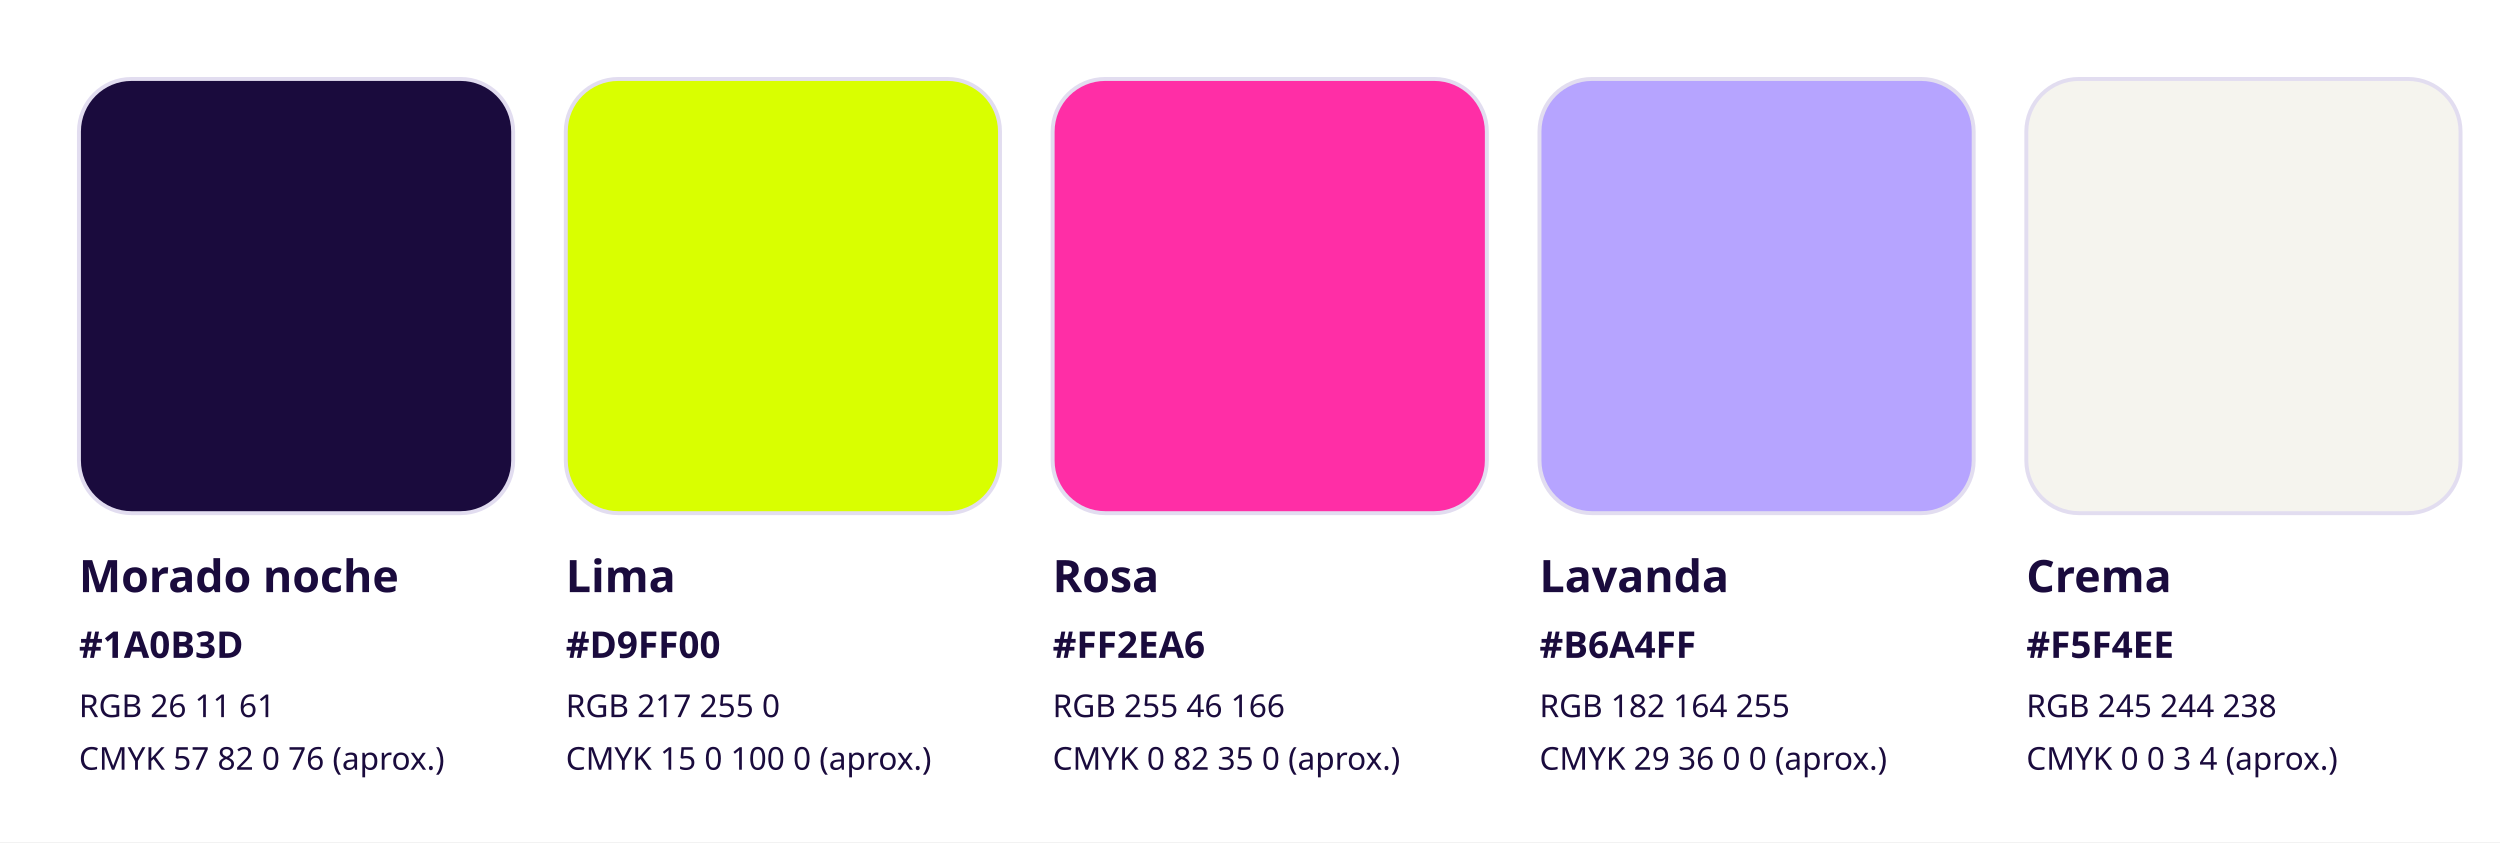
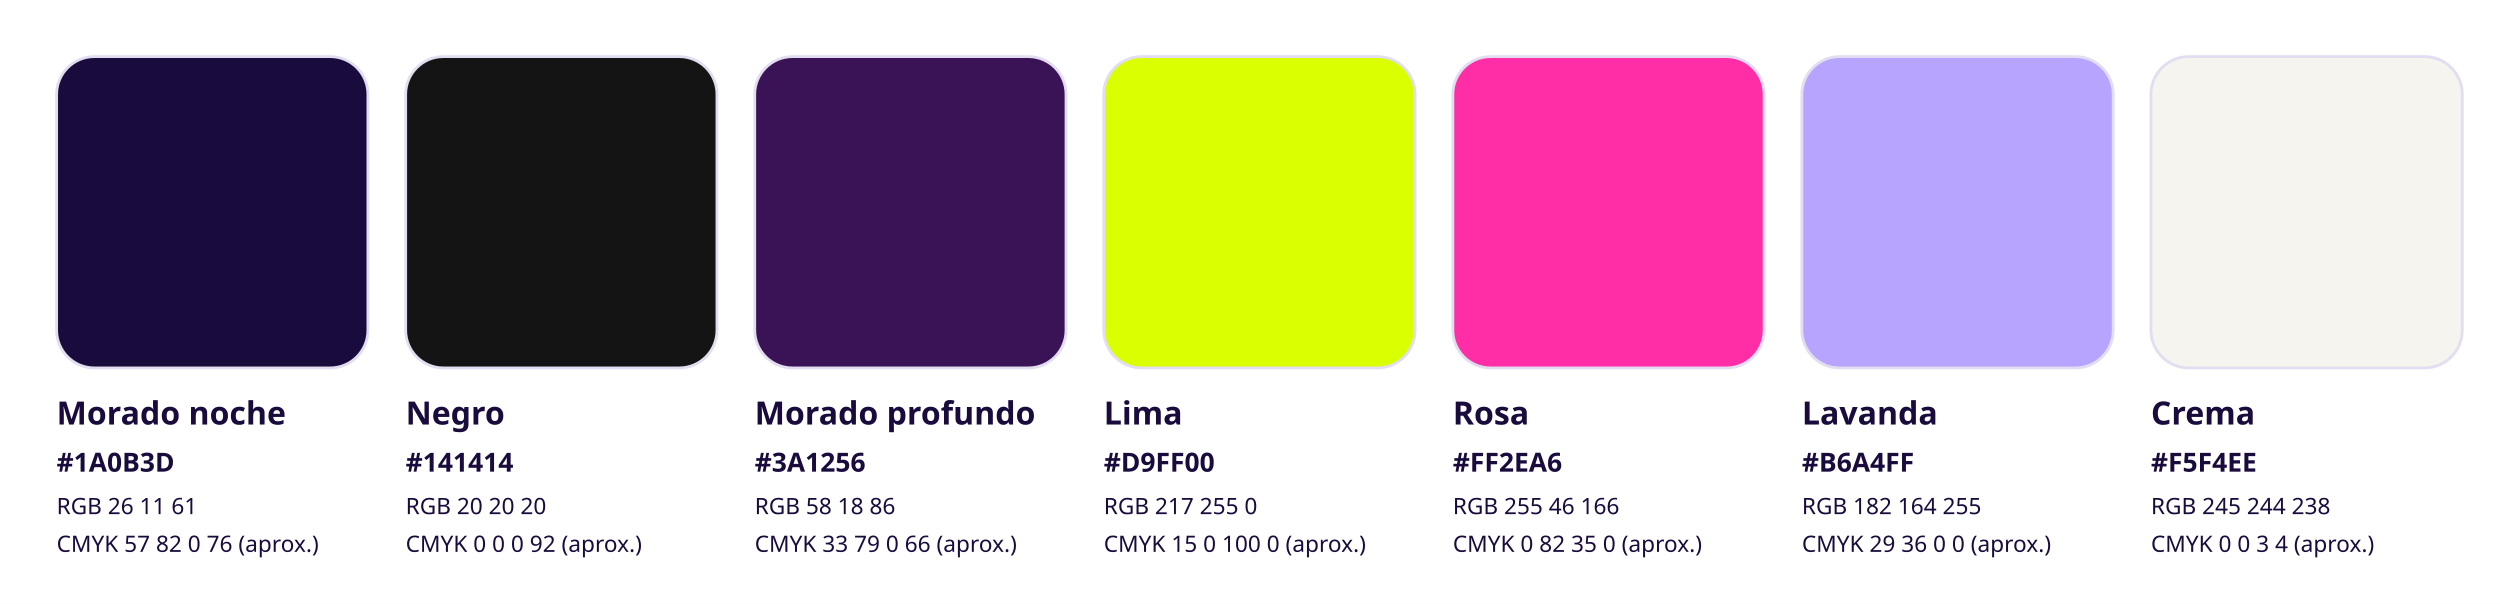
- <svg xmlns="http://www.w3.org/2000/svg" viewBox="0 0 1900 640" width="1900" height="640">
-   <rect width="1900" height="640" fill="#FFFFFF" />
+ <svg xmlns="http://www.w3.org/2000/svg" viewBox="0 0 2650 640" width="2650" height="640">
+   <rect width="2650" height="640" fill="#FFFFFF" />
  <rect x="60" y="60" width="330" height="330" rx="40" fill="#1A0B3D" stroke="#E2DDF0" stroke-width="3" />
  <text x="60" y="450" font-family="Sora" font-weight="700" font-size="34" fill="#1A0B3D">Morado noche</text>
  <text x="60" y="500" font-family="Sora" font-weight="600" font-size="28" fill="#1A0B3D">#1A0B3D</text>
  <text x="60" y="545" font-family="Sora" font-size="24" fill="#1A0B3D">RGB 26 11 61</text>
  <text x="60" y="585" font-family="Sora" font-size="24" fill="#1A0B3D">CMYK 57 82 0 76 (aprox.)</text>
-   <rect x="430" y="60" width="330" height="330" rx="40" fill="#D9FF00" stroke="#E2DDF0" stroke-width="3" />
-   <text x="430" y="450" font-family="Sora" font-weight="700" font-size="34" fill="#1A0B3D">Lima</text>
-   <text x="430" y="500" font-family="Sora" font-weight="600" font-size="28" fill="#1A0B3D">#D9FF00</text>
-   <text x="430" y="545" font-family="Sora" font-size="24" fill="#1A0B3D">RGB 217 255 0</text>
-   <text x="430" y="585" font-family="Sora" font-size="24" fill="#1A0B3D">CMYK 15 0 100 0 (aprox.)</text>
-   <rect x="800" y="60" width="330" height="330" rx="40" fill="#FF2EA6" stroke="#E2DDF0" stroke-width="3" />
-   <text x="800" y="450" font-family="Sora" font-weight="700" font-size="34" fill="#1A0B3D">Rosa</text>
-   <text x="800" y="500" font-family="Sora" font-weight="600" font-size="28" fill="#1A0B3D">#FF2EA6</text>
-   <text x="800" y="545" font-family="Sora" font-size="24" fill="#1A0B3D">RGB 255 46 166</text>
-   <text x="800" y="585" font-family="Sora" font-size="24" fill="#1A0B3D">CMYK 0 82 35 0 (aprox.)</text>
-   <rect x="1170" y="60" width="330" height="330" rx="40" fill="#B6A4FF" stroke="#E2DDF0" stroke-width="3" />
-   <text x="1170" y="450" font-family="Sora" font-weight="700" font-size="34" fill="#1A0B3D">Lavanda</text>
-   <text x="1170" y="500" font-family="Sora" font-weight="600" font-size="28" fill="#1A0B3D">#B6A4FF</text>
-   <text x="1170" y="545" font-family="Sora" font-size="24" fill="#1A0B3D">RGB 182 164 255</text>
-   <text x="1170" y="585" font-family="Sora" font-size="24" fill="#1A0B3D">CMYK 29 36 0 0 (aprox.)</text>
-   <rect x="1540" y="60" width="330" height="330" rx="40" fill="#F5F4EE" stroke="#E2DDF0" stroke-width="3" />
-   <text x="1540" y="450" font-family="Sora" font-weight="700" font-size="34" fill="#1A0B3D">Crema</text>
-   <text x="1540" y="500" font-family="Sora" font-weight="600" font-size="28" fill="#1A0B3D">#F5F4EE</text>
-   <text x="1540" y="545" font-family="Sora" font-size="24" fill="#1A0B3D">RGB 245 244 238</text>
-   <text x="1540" y="585" font-family="Sora" font-size="24" fill="#1A0B3D">CMYK 0 0 3 4 (aprox.)</text>
+   <rect x="430" y="60" width="330" height="330" rx="40" fill="#141414" stroke="#E2DDF0" stroke-width="3" />
+   <text x="430" y="450" font-family="Sora" font-weight="700" font-size="34" fill="#1A0B3D">Negro</text>
+   <text x="430" y="500" font-family="Sora" font-weight="600" font-size="28" fill="#1A0B3D">#141414</text>
+   <text x="430" y="545" font-family="Sora" font-size="24" fill="#1A0B3D">RGB 20 20 20</text>
+   <text x="430" y="585" font-family="Sora" font-size="24" fill="#1A0B3D">CMYK 0 0 0 92 (aprox.)</text>
+   <rect x="800" y="60" width="330" height="330" rx="40" fill="#3A1256" stroke="#E2DDF0" stroke-width="3" />
+   <text x="800" y="450" font-family="Sora" font-weight="700" font-size="34" fill="#1A0B3D">Morado profundo</text>
+   <text x="800" y="500" font-family="Sora" font-weight="600" font-size="28" fill="#1A0B3D">#3A1256</text>
+   <text x="800" y="545" font-family="Sora" font-size="24" fill="#1A0B3D">RGB 58 18 86</text>
+   <text x="800" y="585" font-family="Sora" font-size="24" fill="#1A0B3D">CMYK 33 79 0 66 (aprox.)</text>
+   <rect x="1170" y="60" width="330" height="330" rx="40" fill="#D9FF00" stroke="#E2DDF0" stroke-width="3" />
+   <text x="1170" y="450" font-family="Sora" font-weight="700" font-size="34" fill="#1A0B3D">Lima</text>
+   <text x="1170" y="500" font-family="Sora" font-weight="600" font-size="28" fill="#1A0B3D">#D9FF00</text>
+   <text x="1170" y="545" font-family="Sora" font-size="24" fill="#1A0B3D">RGB 217 255 0</text>
+   <text x="1170" y="585" font-family="Sora" font-size="24" fill="#1A0B3D">CMYK 15 0 100 0 (aprox.)</text>
+   <rect x="1540" y="60" width="330" height="330" rx="40" fill="#FF2EA6" stroke="#E2DDF0" stroke-width="3" />
+   <text x="1540" y="450" font-family="Sora" font-weight="700" font-size="34" fill="#1A0B3D">Rosa</text>
+   <text x="1540" y="500" font-family="Sora" font-weight="600" font-size="28" fill="#1A0B3D">#FF2EA6</text>
+   <text x="1540" y="545" font-family="Sora" font-size="24" fill="#1A0B3D">RGB 255 46 166</text>
+   <text x="1540" y="585" font-family="Sora" font-size="24" fill="#1A0B3D">CMYK 0 82 35 0 (aprox.)</text>
+   <rect x="1910" y="60" width="330" height="330" rx="40" fill="#B6A4FF" stroke="#E2DDF0" stroke-width="3" />
+   <text x="1910" y="450" font-family="Sora" font-weight="700" font-size="34" fill="#1A0B3D">Lavanda</text>
+   <text x="1910" y="500" font-family="Sora" font-weight="600" font-size="28" fill="#1A0B3D">#B6A4FF</text>
+   <text x="1910" y="545" font-family="Sora" font-size="24" fill="#1A0B3D">RGB 182 164 255</text>
+   <text x="1910" y="585" font-family="Sora" font-size="24" fill="#1A0B3D">CMYK 29 36 0 0 (aprox.)</text>
+   <rect x="2280" y="60" width="330" height="330" rx="40" fill="#F5F4EE" stroke="#E2DDF0" stroke-width="3" />
+   <text x="2280" y="450" font-family="Sora" font-weight="700" font-size="34" fill="#1A0B3D">Crema</text>
+   <text x="2280" y="500" font-family="Sora" font-weight="600" font-size="28" fill="#1A0B3D">#F5F4EE</text>
+   <text x="2280" y="545" font-family="Sora" font-size="24" fill="#1A0B3D">RGB 245 244 238</text>
+   <text x="2280" y="585" font-family="Sora" font-size="24" fill="#1A0B3D">CMYK 0 0 3 4 (aprox.)</text>
</svg>
